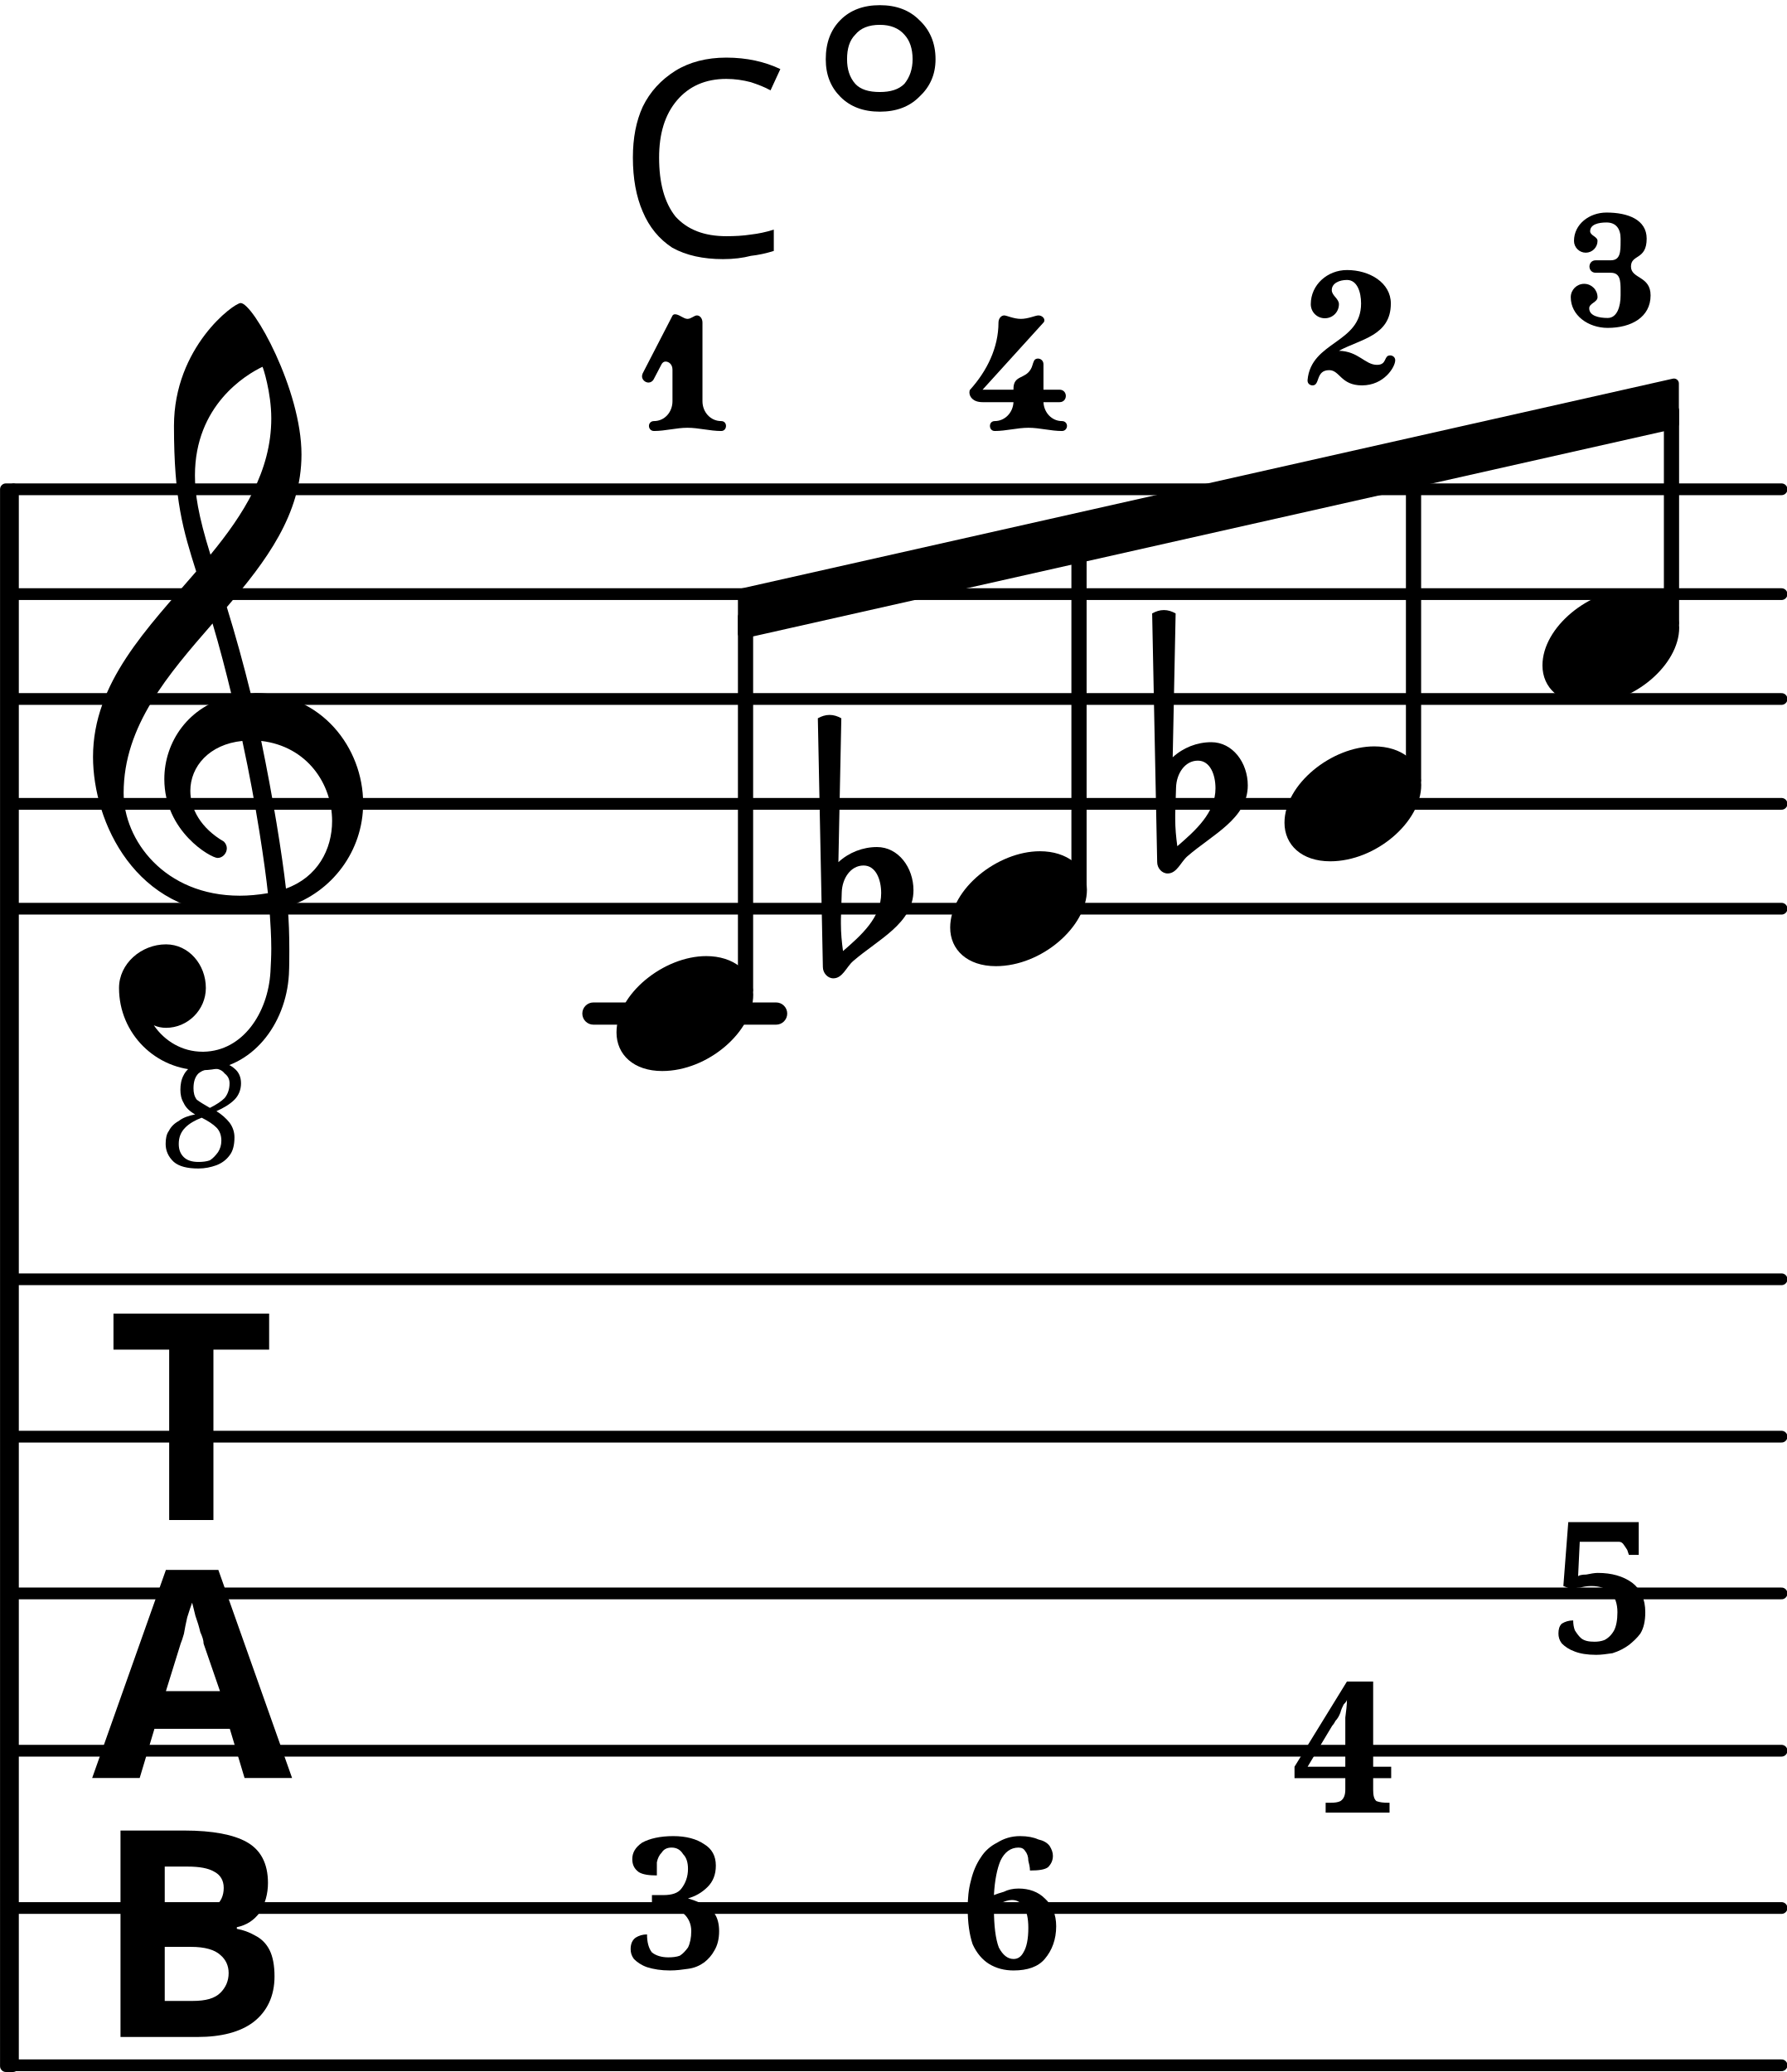
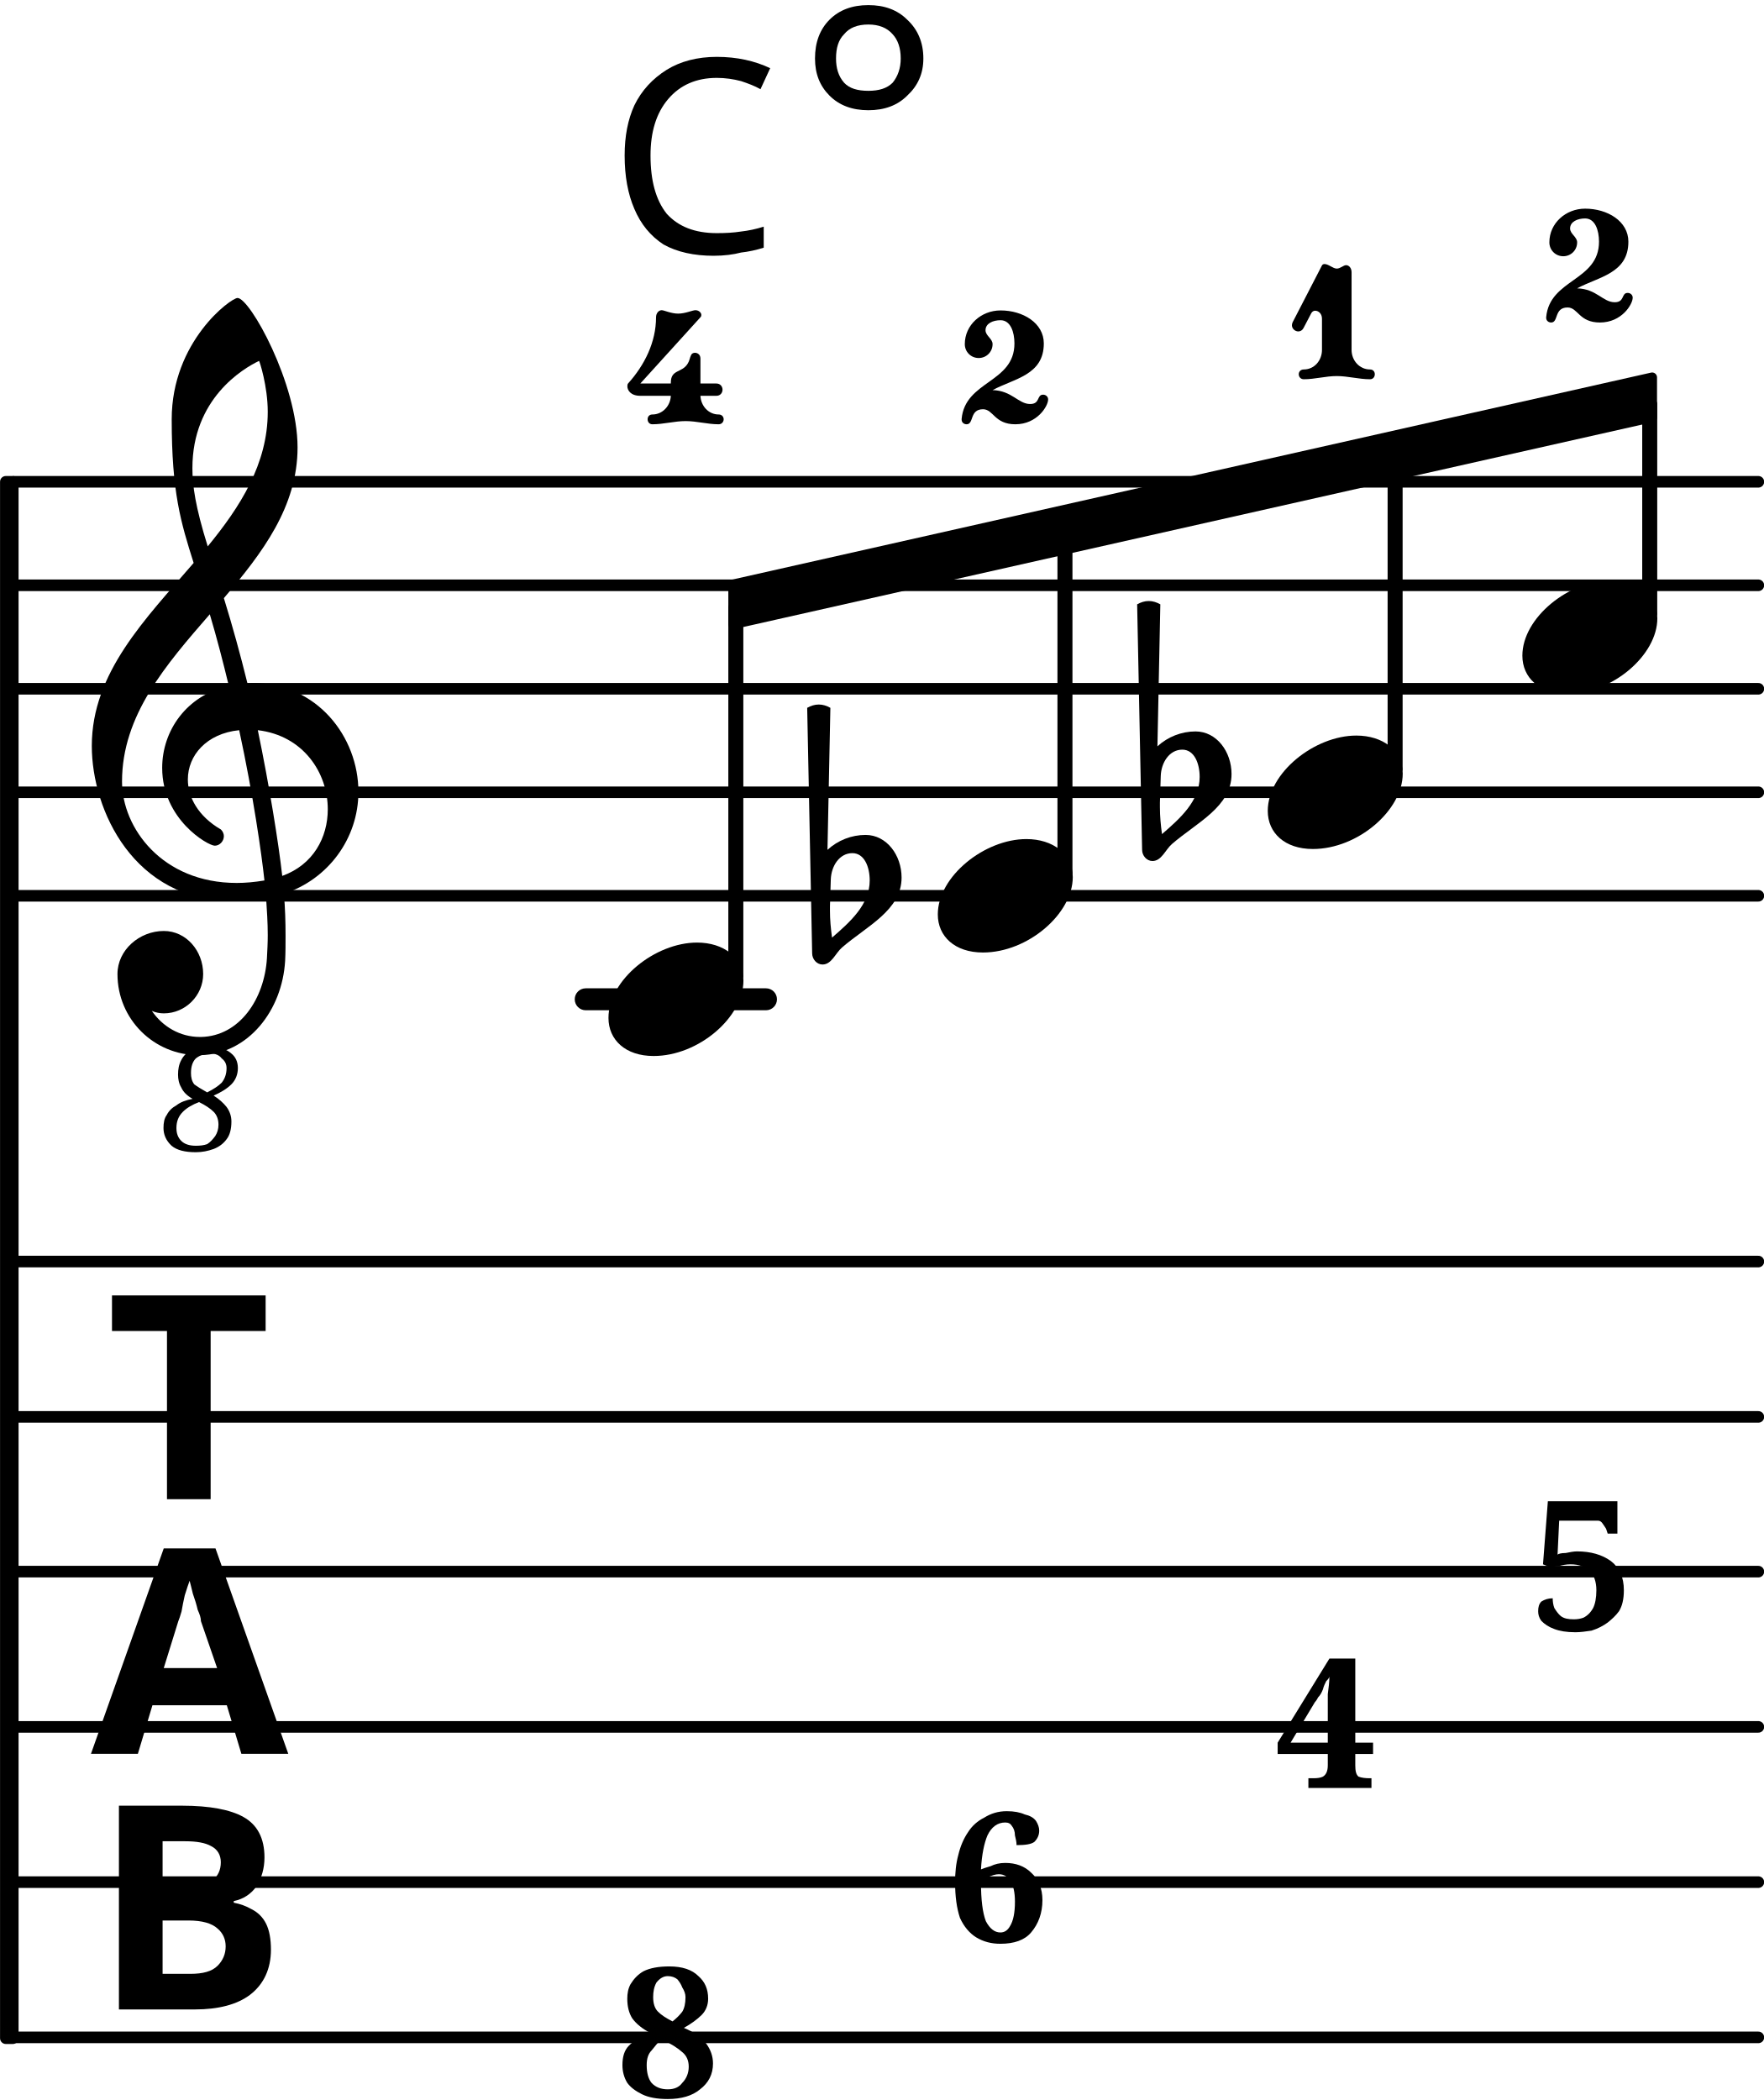
- <svg xmlns="http://www.w3.org/2000/svg" preserveAspectRatio="xMidYMid meet" viewBox="-0.079 -4.226 17.04 19.76">
+ <svg xmlns="http://www.w3.org/2000/svg" preserveAspectRatio="xMidYMid meet" viewBox="-0.079 -4.215 17.04 20.29">
  <g transform="translate(0, 5.44)">
    <rect x="5.474" y="-0.106" width="1.954" height="0.212" ry="0.106" fill="currentColor" />
  </g>
  <g transform="translate(0, 4.44)">
    <line stroke-linejoin="round" stroke-linecap="round" stroke-width="0.112" stroke="currentColor" x1="0.056" y1="0" x2="16.91" y2="0" />
  </g>
  <g transform="translate(0, 3.44)">
    <line stroke-linejoin="round" stroke-linecap="round" stroke-width="0.112" stroke="currentColor" x1="0.056" y1="0" x2="16.91" y2="0" />
  </g>
  <g transform="translate(0, 2.44)">
    <line stroke-linejoin="round" stroke-linecap="round" stroke-width="0.112" stroke="currentColor" x1="0.056" y1="0" x2="16.91" y2="0" />
  </g>
  <g transform="translate(0, 1.44)">
    <line stroke-linejoin="round" stroke-linecap="round" stroke-width="0.112" stroke="currentColor" x1="0.056" y1="0" x2="16.91" y2="0" />
  </g>
  <g transform="translate(0, 0.4401)">
    <line stroke-linejoin="round" stroke-linecap="round" stroke-width="0.112" stroke="currentColor" x1="0.056" y1="0" x2="16.91" y2="0" />
  </g>
  <g transform="translate(0, 15.47)">
    <line stroke-linejoin="round" stroke-linecap="round" stroke-width="0.112" stroke="currentColor" x1="0.056" y1="0" x2="16.91" y2="0" />
  </g>
  <g transform="translate(0, 13.97)">
    <line stroke-linejoin="round" stroke-linecap="round" stroke-width="0.112" stroke="currentColor" x1="0.056" y1="0" x2="16.91" y2="0" />
  </g>
  <g transform="translate(0, 12.47)">
    <line stroke-linejoin="round" stroke-linecap="round" stroke-width="0.112" stroke="currentColor" x1="0.056" y1="0" x2="16.91" y2="0" />
  </g>
  <g transform="translate(0, 10.97)">
    <line stroke-linejoin="round" stroke-linecap="round" stroke-width="0.112" stroke="currentColor" x1="0.056" y1="0" x2="16.91" y2="0" />
  </g>
  <g transform="translate(0, 9.475)">
    <line stroke-linejoin="round" stroke-linecap="round" stroke-width="0.112" stroke="currentColor" x1="0.056" y1="0" x2="16.91" y2="0" />
  </g>
  <g transform="translate(0, 7.974)">
    <line stroke-linejoin="round" stroke-linecap="round" stroke-width="0.112" stroke="currentColor" x1="0.056" y1="0" x2="16.91" y2="0" />
  </g>
  <g transform="translate(6.958, 1.624)">
    <polygon stroke-linejoin="round" stroke-linecap="round" stroke-width="0.094" fill="currentColor" stroke="currentColor" points="8.926 -2.193 8.926 -1.807 0.047 0.193 0.047 -0.193" />
  </g>
-   <g transform="translate(5.8, -1.786)">
+   <g transform="translate(5.8, -1.775)">
    <text font-family="sans" font-size="2.616" text-anchor="start" fill="currentColor">
      <tspan>C</tspan>
    </text>
  </g>
-   <g transform="translate(7.608, -1.786)">
+   <g transform="translate(7.608, -1.775)">
    <text font-family="sans" font-size="3.296" text-anchor="start" fill="currentColor">
      <tspan>°</tspan>
    </text>
  </g>
  <g transform="translate(5.8, 5.44)">
    <path transform="scale(0.004, -0.004)" d="M0 -45c0 92 113 182 214 182c64 0 112 -36 112 -92c0 -88 -108 -182 -217 -182c-68 0 -109 39 -109 92z" fill="currentColor" />
  </g>
-   <g transform="translate(6.05, -0.1157)">
-     <path transform="scale(0.0022, -0.0022)" d="M194 486c16 0 29 15 41 15c13 0 24 -13 24 -31v-341c0 -47 35 -86 81 -86c14 0 21 -10 21 -21s-7 -22 -21 -22c-49 0 -97 14 -146 14s-96 -14 -145 -14c-14 0 -22 11 -22 22s8 21 22 21c46 0 80 39 80 86v137c0 23 -16 35 -30 35c-7 0 -13 -4 -17 -11l-34 -65 c-5 -10 -14 -15 -23 -15c-14 0 -28 12 -28 27c0 4 1 8 3 13l129 250c2 4 7 6 11 6c18 0 37 -20 54 -20z" fill="currentColor" />
+   <g transform="translate(5.989, -0.1157)">
+     <path transform="scale(0.0022, -0.0022)" d="M148 501c10 0 41 -15 72 -15c32 0 63 15 76 15c15 0 26 -11 26 -21c0 -4 -1 -7 -4 -10l-264 -291h134v4c0 60 50 41 75 85c7 11 8 24 14 36c3 7 10 10 17 10c11 0 24 -8 24 -25v-110h70c18 0 27 -14 27 -27s-9 -27 -27 -27h-70c2 -45 36 -82 80 -82c14 0 22 -10 22 -21 s-8 -22 -22 -22c-49 0 -96 14 -145 14s-97 -14 -146 -14c-14 0 -21 11 -21 22s7 21 21 21c44 0 79 37 81 82h-134c-43 0 -57 25 -57 42c0 5 1 10 3 12c73 81 123 182 123 291c0 17 11 31 25 31z" fill="currentColor" />
  </g>
  <g transform="translate(0.8, 3.44)">
    <path transform="scale(0.004, -0.004)" d="M265 -635h-5c-108 0 -196 87 -196 196c0 58 53 104 112 104c54 0 95 -48 95 -104c0 -52 -43 -95 -95 -95c-10 0 -20 2 -29 6c26 -38 68 -63 116 -63h3zM403 150c28 -135 50 -272 59 -352c75 27 110 93 110 161c0 88 -59 178 -169 191zM75 26c0 -112 97 -245 277 -245 c21 0 43 2 67 6c-7 65 -27 206 -61 363c-79 -8 -124 -61 -124 -119c0 -43 25 -89 80 -121c5 -5 7 -11 7 -16c0 -12 -10 -23 -22 -23c-16 0 -127 63 -127 188c0 89 58 175 161 198c-14 58 -29 116 -46 173c-106 -122 -212 -244 -212 -404zM354 1194c30 0 145 -207 145 -361 c0 -143 -85 -255 -178 -364c21 -68 40 -137 57 -206c4 0 8 1 12 1c156 0 256 -130 256 -263c0 -113 -74 -212 -180 -246c3 -34 4 -68 4 -102c0 -20 0 -40 -1 -60c-7 -120 -89 -225 -204 -228l1 44c93 2 153 92 159 190c1 19 2 37 2 56c0 30 -2 60 -4 90 c-28 -5 -54 -8 -79 -8c-240 0 -342 219 -342 375c0 177 130 307 246 442c-31 98 -53 170 -53 347c0 188 143 293 159 293zM427 919c0 62 -20 123 -21 123c-40 -19 -161 -92 -161 -259c0 -42 7 -93 37 -189c78 95 145 199 145 325z" fill="currentColor" />
  </g>
  <g transform="translate(1.485, 6.902)">
    <text font-family="serif" font-style="italic" font-size="1.386" text-anchor="start" fill="currentColor">
      <tspan>8</tspan>
    </text>
  </g>
-   <g transform="translate(5.888, 14.55)">
+   <g transform="translate(5.888, 16.05)">
    <text font-family="serif" font-weight="bold" font-size="1.746" text-anchor="start" fill="currentColor">
-       <tspan>3</tspan>
+       <tspan>8</tspan>
    </text>
  </g>
  <g transform="translate(0.9406, 10.27)">
    <text font-family="sans" font-weight="bold" font-size="2.772" text-anchor="start" fill="currentColor">
      <tspan>T</tspan>
    </text>
  </g>
  <g transform="translate(0.8, 12.73)">
    <text font-family="sans" font-weight="bold" font-size="2.772" text-anchor="start" fill="currentColor">
      <tspan>A</tspan>
    </text>
  </g>
  <g transform="translate(0.8201, 15.2)">
    <text font-family="sans" font-weight="bold" font-size="2.772" text-anchor="start" fill="currentColor">
      <tspan>B</tspan>
    </text>
  </g>
  <g transform="translate(7.03, 2.44)">
    <rect x="-0.072" y="-0.832" width="0.145" height="3.653" ry="0.047" fill="currentColor" />
  </g>
  <g transform="translate(8.982, 4.44)">
    <path transform="scale(0.004, -0.004)" d="M0 -45c0 92 113 182 214 182c64 0 112 -36 112 -92c0 -88 -108 -182 -217 -182c-68 0 -109 39 -109 92z" fill="currentColor" />
  </g>
-   <g transform="translate(9.172, -0.1157)">
-     <path transform="scale(0.0022, -0.0022)" d="M148 501c10 0 41 -15 72 -15c32 0 63 15 76 15c15 0 26 -11 26 -21c0 -4 -1 -7 -4 -10l-264 -291h134v4c0 60 50 41 75 85c7 11 8 24 14 36c3 7 10 10 17 10c11 0 24 -8 24 -25v-110h70c18 0 27 -14 27 -27s-9 -27 -27 -27h-70c2 -45 36 -82 80 -82c14 0 22 -10 22 -21 s-8 -22 -22 -22c-49 0 -96 14 -145 14s-97 -14 -146 -14c-14 0 -21 11 -21 22s7 21 21 21c44 0 79 37 81 82h-134c-43 0 -57 25 -57 42c0 5 1 10 3 12c73 81 123 182 123 291c0 17 11 31 25 31z" fill="currentColor" />
+   <g transform="translate(9.212, -0.1157)">
+     <path transform="scale(0.0022, -0.0022)" d="M94 66c-60 0 -39 -66 -72 -66c-11 0 -22 7 -22 21v2c15 169 232 158 232 332c0 50 -17 102 -61 102c-33 0 -66 -14 -66 -44c0 -24 31 -37 31 -61c0 -34 -27 -61 -61 -61s-61 27 -61 61c0 84 72 148 157 148c98 0 190 -55 190 -145c0 -140 -131 -154 -225 -205 c85 -2 113 -61 165 -61c45 0 28 41 57 41c11 0 22 -8 22 -21c0 -29 -48 -109 -144 -109c-92 0 -96 66 -142 66z" fill="currentColor" />
  </g>
  <g transform="translate(9.071, 14.55)">
    <text font-family="serif" font-weight="bold" font-size="1.746" text-anchor="start" fill="currentColor">
      <tspan>6</tspan>
    </text>
  </g>
  <g transform="translate(10.21, 2.44)">
    <rect x="-0.072" y="-1.541" width="0.145" height="3.362" ry="0.047" fill="currentColor" />
  </g>
  <g transform="translate(7.832, 4.44)">
    <path transform="scale(0.004, -0.004)" d="M29 39l-2 -64v-11c0 -22 2 -43 5 -65c44 38 91 80 91 138c0 33 -13 66 -42 66c-31 0 -51 -31 -52 -64zM-28 454c9 5 18 8 28 8s19 -3 28 -8l-7 -343c25 23 58 36 92 36c51 0 87 -49 87 -103c0 -79 -84 -117 -144 -169c-16 -14 -25 -41 -47 -41c-14 0 -25 13 -25 27z" fill="currentColor" />
  </g>
  <g transform="translate(12.17, 3.44)">
    <path transform="scale(0.004, -0.004)" d="M0 -45c0 92 113 182 214 182c64 0 112 -36 112 -92c0 -88 -108 -182 -217 -182c-68 0 -109 39 -109 92z" fill="currentColor" />
  </g>
-   <g transform="translate(12.39, -0.5507)">
-     <path transform="scale(0.0022, -0.0022)" d="M94 66c-60 0 -39 -66 -72 -66c-11 0 -22 7 -22 21v2c15 169 232 158 232 332c0 50 -17 102 -61 102c-33 0 -66 -14 -66 -44c0 -24 31 -37 31 -61c0 -34 -27 -61 -61 -61s-61 27 -61 61c0 84 72 148 157 148c98 0 190 -55 190 -145c0 -140 -131 -154 -225 -205 c85 -2 113 -61 165 -61c45 0 28 41 57 41c11 0 22 -8 22 -21c0 -29 -48 -109 -144 -109c-92 0 -96 66 -142 66z" fill="currentColor" />
+   <g transform="translate(12.41, -0.5507)">
+     <path transform="scale(0.0022, -0.0022)" d="M194 486c16 0 29 15 41 15c13 0 24 -13 24 -31v-341c0 -47 35 -86 81 -86c14 0 21 -10 21 -21s-7 -22 -21 -22c-49 0 -97 14 -146 14s-96 -14 -145 -14c-14 0 -22 11 -22 22s8 21 22 21c46 0 80 39 80 86v137c0 23 -16 35 -30 35c-7 0 -13 -4 -17 -11l-34 -65 c-5 -10 -14 -15 -23 -15c-14 0 -28 12 -28 27c0 4 1 8 3 13l129 250c2 4 7 6 11 6c18 0 37 -20 54 -20z" fill="currentColor" />
  </g>
  <g transform="translate(12.25, 13.06)">
    <text font-family="serif" font-weight="bold" font-size="1.746" text-anchor="start" fill="currentColor">
      <tspan>4</tspan>
    </text>
  </g>
  <g transform="translate(13.4, 2.44)">
    <rect x="-0.072" y="-2.251" width="0.145" height="3.071" ry="0.047" fill="currentColor" />
  </g>
  <g transform="translate(11.02, 3.44)">
    <path transform="scale(0.004, -0.004)" d="M29 39l-2 -64v-11c0 -22 2 -43 5 -65c44 38 91 80 91 138c0 33 -13 66 -42 66c-31 0 -51 -31 -52 -64zM-28 454c9 5 18 8 28 8s19 -3 28 -8l-7 -343c25 23 58 36 92 36c51 0 87 -49 87 -103c0 -79 -84 -117 -144 -169c-16 -14 -25 -41 -47 -41c-14 0 -25 13 -25 27z" fill="currentColor" />
  </g>
  <g transform="translate(14.63, 1.94)">
    <path transform="scale(0.004, -0.004)" d="M0 -45c0 92 113 182 214 182c64 0 112 -36 112 -92c0 -88 -108 -182 -217 -182c-68 0 -109 39 -109 92z" fill="currentColor" />
  </g>
-   <g transform="translate(14.9, -1.099)">
-     <path transform="scale(0.0022, -0.0022)" d="M261 266c0 -54 85 -40 85 -125c0 -94 -83 -141 -186 -141c-84 0 -160 54 -160 133c0 32 26 58 58 58s58 -26 58 -58c0 -22 -36 -26 -36 -48c0 -33 42 -42 80 -42c41 0 56 50 56 98v21c0 44 -2 77 -43 77h-65c-18 0 -27 14 -27 27s9 27 27 27h65c42 0 43 36 43 83v11 c0 43 -20 70 -61 70c-34 0 -71 -8 -71 -38c0 -19 32 -23 32 -42c0 -28 -23 -51 -51 -51s-51 23 -51 51c0 72 66 123 141 123c93 0 174 -31 174 -113c0 -94 -68 -67 -68 -121z" fill="currentColor" />
+   <g transform="translate(14.86, -1.099)">
+     <path transform="scale(0.0022, -0.0022)" d="M94 66c-60 0 -39 -66 -72 -66c-11 0 -22 7 -22 21v2c15 169 232 158 232 332c0 50 -17 102 -61 102c-33 0 -66 -14 -66 -44c0 -24 31 -37 31 -61c0 -34 -27 -61 -61 -61s-61 27 -61 61c0 84 72 148 157 148c98 0 190 -55 190 -145c0 -140 -131 -154 -225 -205 c85 -2 113 -61 165 -61c45 0 28 41 57 41c11 0 22 -8 22 -21c0 -29 -48 -109 -144 -109c-92 0 -96 66 -142 66z" fill="currentColor" />
  </g>
  <g transform="translate(14.72, 11.54)">
    <text font-family="serif" font-weight="bold" font-size="1.746" text-anchor="start" fill="currentColor">
      <tspan>5</tspan>
    </text>
  </g>
  <g transform="translate(15.86, 2.44)">
    <rect x="-0.072" y="-2.8" width="0.145" height="2.12" ry="0.047" fill="currentColor" />
  </g>
  <g transform="translate(-0.0786, 7.957)">
    <rect x="0" y="-7.573" width="0.179" height="15.15" ry="0.056" fill="currentColor" />
  </g>
</svg>
